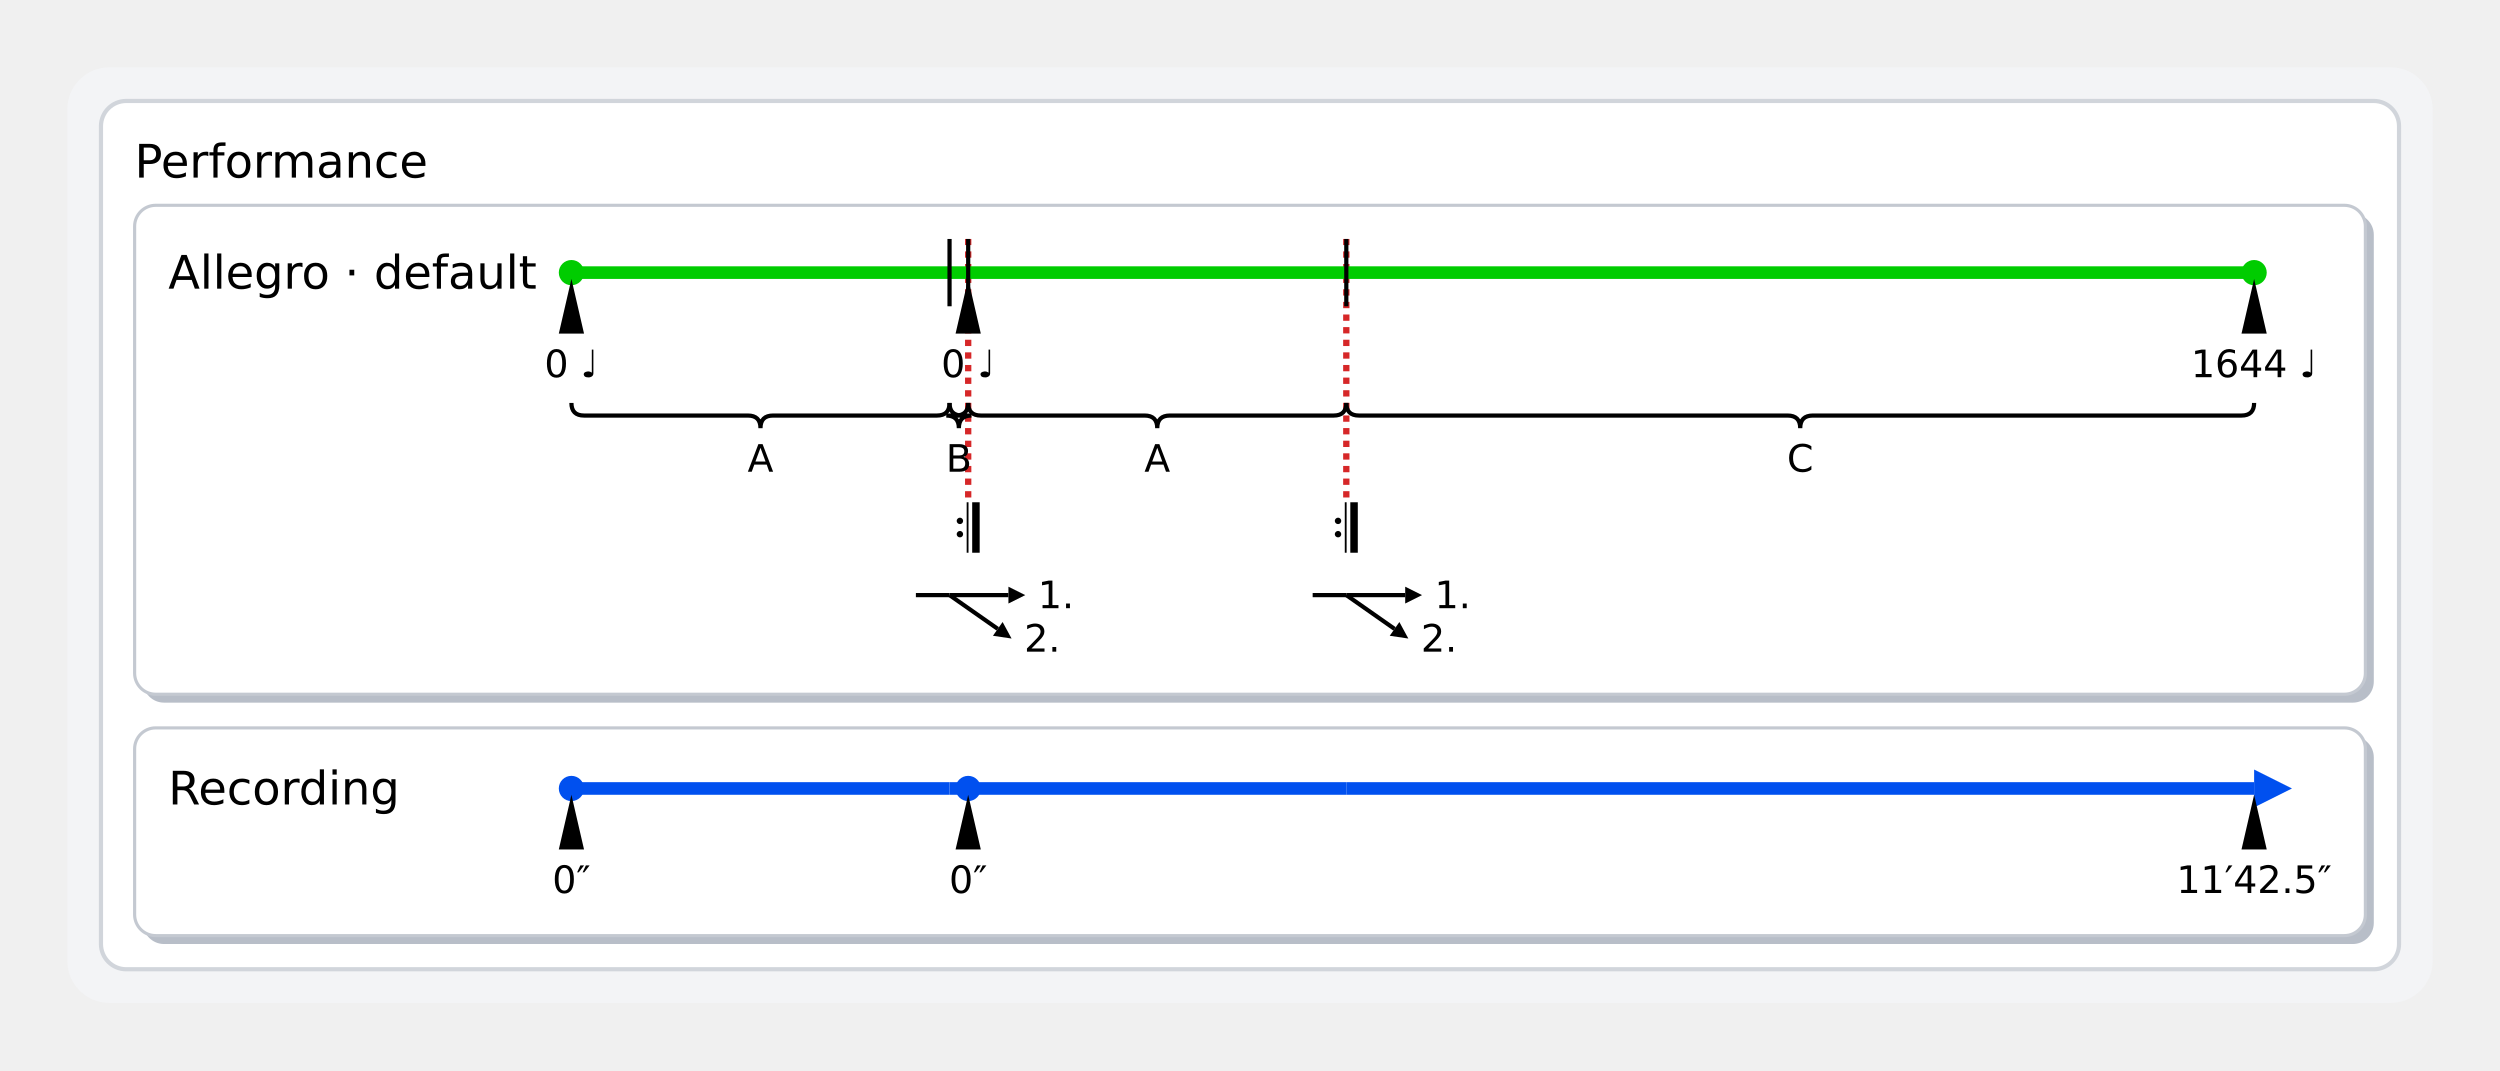
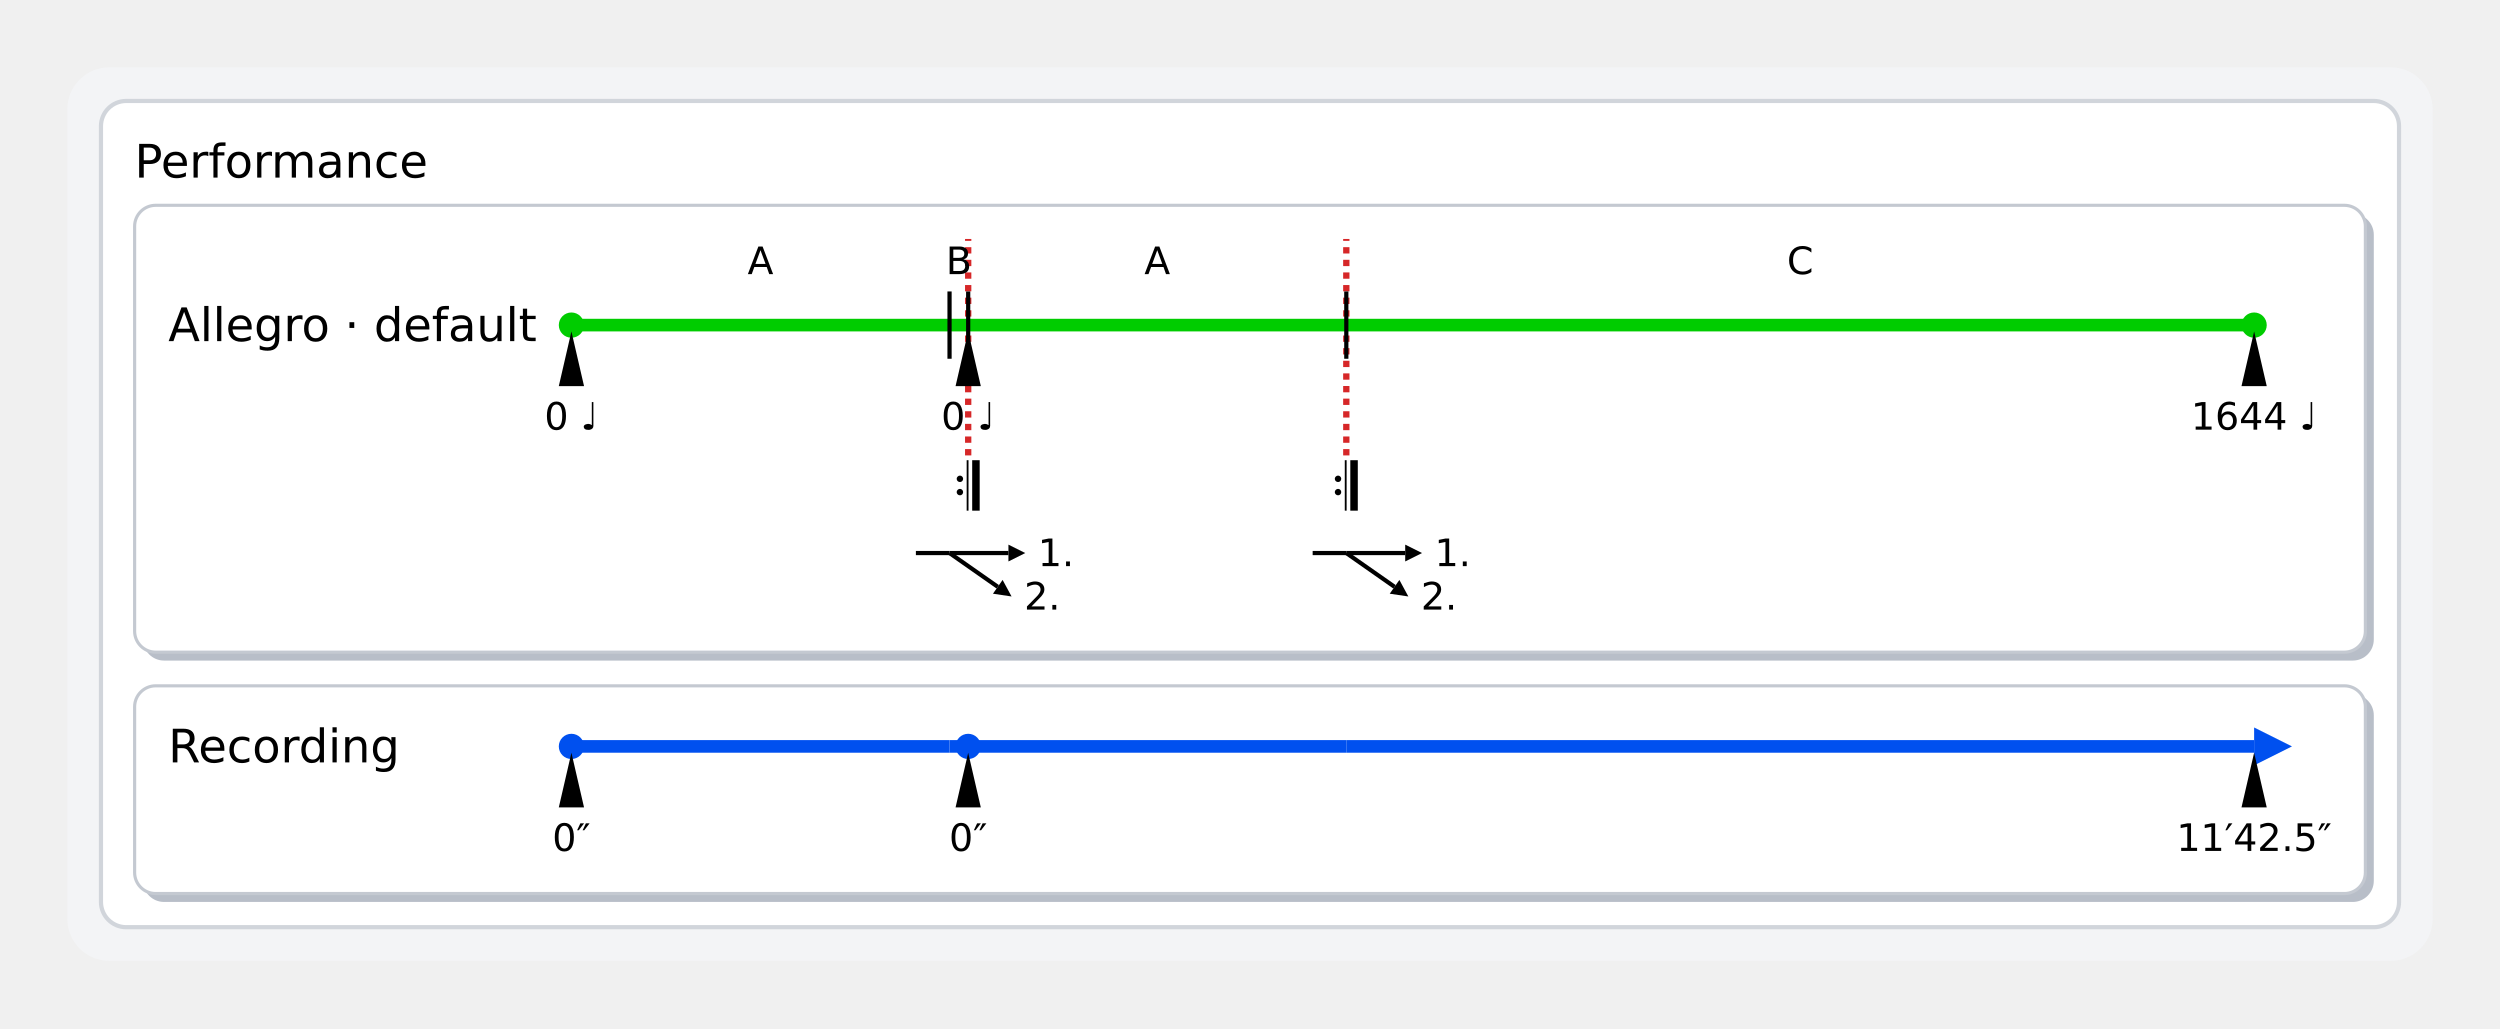
- <svg xmlns="http://www.w3.org/2000/svg" width="594.282" height="254.406" viewBox="0 0 594.282 254.406" font-family="DejaVu Sans, Noto Music" text-rendering="geometricPrecision" style="font-kerning:none;font-variant-ligatures:none">
+ <svg xmlns="http://www.w3.org/2000/svg" width="594.282" height="244.406" viewBox="0 0 594.282 244.406" font-family="DejaVu Sans, Noto Music" text-rendering="geometricPrecision" style="font-kerning:none;font-variant-ligatures:none">
  <g transform="translate(16 16)">
-     <rect x="0" y="0" width="562.282" height="222.406" rx="10" fill="#F3F4F6" />
-     <rect data-id="performance" x="8" y="8" width="546.282" height="206.406" rx="6" fill="#FFFFFF" stroke="#D1D5DB" stroke-width="1" />
+     <rect x="0" y="0" width="562.282" height="212.406" rx="10" fill="#F3F4F6" />
+     <rect data-id="performance" x="8" y="8" width="546.282" height="196.406" rx="6" fill="#FFFFFF" stroke="#D1D5DB" stroke-width="1" />
    <text data-id="performance" data-part="name" x="16" y="26.21" text-anchor="start" font-size="11" fill="#000000">Performance</text>
-     <rect data-id="allegro" data-part="card" x="18" y="34.805" width="530.282" height="116.223" rx="5" fill="#B8BEC8" />
-     <rect data-id="allegro" data-part="card" x="16" y="32.805" width="530.282" height="116.223" rx="5" fill="#FFFFFF" stroke="#C4C9D1" stroke-width="0.75" />
-     <line data-id="volta_break" x1="214.151" y1="102.258" x2="214.151" y2="40.805" stroke="#D62728" stroke-width="1.5" stroke-dasharray="1.5 1.5" />
-     <line data-id="volta_break" x1="304.035" y1="102.258" x2="304.035" y2="40.805" stroke="#D62728" stroke-width="1.5" stroke-dasharray="1.5 1.5" />
-     <path data-id="allegro" data-facet="regions" data-part="0" d="M119.834 79.781Q119.834 82.781 122.834 82.781L161.776 82.781Q164.776 82.781 164.776 85.781Q164.776 82.781 167.776 82.781L206.718 82.781Q209.718 82.781 209.718 79.781" fill="none" stroke="#000000" stroke-width="1" />
-     <path data-id="allegro" data-facet="regions" data-part="1" d="M209.718 79.781Q209.718 82.781 212.718 82.781L208.934 82.781Q211.934 82.781 211.934 85.781Q211.934 82.781 214.934 82.781L211.151 82.781Q214.151 82.781 214.151 79.781" fill="none" stroke="#000000" stroke-width="1" />
-     <path data-id="allegro" data-facet="regions" data-part="2" d="M214.151 79.781Q214.151 82.781 217.151 82.781L256.093 82.781Q259.093 82.781 259.093 85.781Q259.093 82.781 262.093 82.781L301.035 82.781Q304.035 82.781 304.035 79.781" fill="none" stroke="#000000" stroke-width="1" />
-     <path data-id="allegro" data-facet="regions" data-part="3" d="M304.035 79.781Q304.035 82.781 307.035 82.781L408.934 82.781Q411.934 82.781 411.934 85.781Q411.934 82.781 414.934 82.781L516.833 82.781Q519.833 82.781 519.833 79.781" fill="none" stroke="#000000" stroke-width="1" />
-     <line data-id="volta_jump" data-part="fork" x1="201.718" y1="125.465" x2="209.718" y2="125.465" stroke="#000000" stroke-width="1" />
-     <line data-id="volta_jump" data-part="fork" x1="209.718" y1="125.465" x2="223.718" y2="125.465" stroke="#000000" stroke-width="1" />
-     <polygon data-id="volta_jump" data-part="fork" points="227.718,125.465 223.718,123.465 223.718,127.465" fill="#000000" />
-     <line data-id="volta_jump" data-part="fork" x1="209.718" y1="125.465" x2="221.186" y2="133.495" stroke="#000000" stroke-width="1" />
-     <polygon data-id="volta_jump" data-part="fork" points="224.463,135.789 222.333,131.857 220.039,135.133" fill="#000000" />
-     <text data-id="volta_jump" data-part="fork" x="230.718" y="128.581" text-anchor="start" font-size="9" fill="#000000">1.</text>
-     <text data-id="volta_jump" data-part="fork" x="227.463" y="138.905" text-anchor="start" font-size="9" fill="#000000">2.</text>
-     <line data-id="volta_jump" data-part="fork" x1="296.035" y1="125.465" x2="304.035" y2="125.465" stroke="#000000" stroke-width="1" />
-     <line data-id="volta_jump" data-part="fork" x1="304.035" y1="125.465" x2="318.035" y2="125.465" stroke="#000000" stroke-width="1" />
-     <polygon data-id="volta_jump" data-part="fork" points="322.035,125.465 318.035,123.465 318.035,127.465" fill="#000000" />
-     <line data-id="volta_jump" data-part="fork" x1="304.035" y1="125.465" x2="315.503" y2="133.495" stroke="#000000" stroke-width="1" />
-     <polygon data-id="volta_jump" data-part="fork" points="318.78,135.789 316.651,131.857 314.356,135.133" fill="#000000" />
-     <text data-id="volta_jump" data-part="fork" x="325.035" y="128.581" text-anchor="start" font-size="9" fill="#000000">1.</text>
-     <text data-id="volta_jump" data-part="fork" x="321.78" y="138.905" text-anchor="start" font-size="9" fill="#000000">2.</text>
-     <line data-id="allegro" x1="119.834" y1="48.805" x2="519.833" y2="48.805" stroke="#00CC00" stroke-width="3" />
-     <circle data-id="allegro" cx="119.834" cy="48.805" r="3" fill="#00CC00" />
-     <circle data-id="allegro" cx="519.833" cy="48.805" r="3" fill="#00CC00" />
-     <line data-id="allegro" data-facet="regions" data-part="1 start" x1="209.718" y1="40.805" x2="209.718" y2="56.805" stroke="#000000" stroke-width="1" />
-     <line data-id="allegro" data-facet="regions" data-part="2 start" x1="214.151" y1="40.805" x2="214.151" y2="56.805" stroke="#000000" stroke-width="1" />
-     <line data-id="allegro" data-facet="regions" data-part="3 start" x1="304.035" y1="40.805" x2="304.035" y2="56.805" stroke="#000000" stroke-width="1" />
-     <polygon data-id="timestamp_1" points="119.834,50.305 116.834,63.305 122.834,63.305" fill="#000000" />
-     <polygon data-id="timestamp_1" points="214.151,50.305 211.151,63.305 217.151,63.305" fill="#000000" />
-     <polygon data-id="timestamp_2" points="519.833,50.305 516.833,63.305 522.833,63.305" fill="#000000" />
-     <text data-id="allegro" data-part="name" x="24" y="52.613" text-anchor="start" font-size="11" fill="#000000">Allegro · default</text>
-     <text data-id="timestamp_1" data-part="coordinate" x="119.834" y="73.659" text-anchor="middle" font-size="9" fill="#000000">0 ♩</text>
-     <text data-id="timestamp_1" data-part="coordinate" x="214.151" y="73.659" text-anchor="middle" font-size="9" fill="#000000">0 ♩</text>
-     <text data-id="timestamp_2" data-part="coordinate" x="519.833" y="73.659" text-anchor="middle" font-size="9" fill="#000000">1644 ♩</text>
-     <text data-id="allegro" data-facet="regions" data-part="0 label" x="164.776" y="96.135" text-anchor="middle" font-size="9" fill="#000000">A</text>
-     <text data-id="allegro" data-facet="regions" data-part="1 label" x="211.934" y="96.135" text-anchor="middle" font-size="9" fill="#000000">B</text>
-     <text data-id="allegro" data-facet="regions" data-part="2 label" x="259.093" y="96.135" text-anchor="middle" font-size="9" fill="#000000">A</text>
-     <text data-id="allegro" data-facet="regions" data-part="3 label" x="411.934" y="96.135" text-anchor="middle" font-size="9" fill="#000000">C</text>
-     <text data-id="repeat_end" data-part="symbol" x="214.151" y="115.397" text-anchor="middle" font-size="12" fill="#000000">𝄇</text>
-     <text data-id="repeat_end" data-part="symbol" x="304.035" y="115.397" text-anchor="middle" font-size="12" fill="#000000">𝄇</text>
-     <rect data-id="recording" data-part="card" x="18" y="159.028" width="530.282" height="49.379" rx="5" fill="#B8BEC8" />
-     <rect data-id="recording" data-part="card" x="16" y="157.028" width="530.282" height="49.379" rx="5" fill="#FFFFFF" stroke="#C4C9D1" stroke-width="0.75" />
-     <line data-id="recording" x1="119.834" y1="171.43" x2="209.718" y2="171.43" stroke="#0050EF" stroke-width="3" />
-     <circle data-id="recording" cx="119.834" cy="171.43" r="3" fill="#0050EF" />
-     <line data-id="recording" x1="209.718" y1="171.43" x2="214.151" y2="171.43" stroke="#0050EF" stroke-width="3" />
-     <line data-id="recording" x1="214.151" y1="171.43" x2="304.035" y2="171.43" stroke="#0050EF" stroke-width="3" />
-     <circle data-id="recording" cx="214.151" cy="171.43" r="3" fill="#0050EF" />
-     <line data-id="recording" x1="304.035" y1="171.43" x2="519.833" y2="171.43" stroke="#0050EF" stroke-width="3" />
-     <polygon data-id="recording" points="528.833,171.43 519.833,166.93 519.833,175.93" fill="#0050EF" />
-     <polygon data-id="timestamp_3" points="119.834,172.93 116.834,185.93 122.834,185.93" fill="#000000" />
-     <polygon data-id="timestamp_3" points="214.151,172.93 211.151,185.93 217.151,185.93" fill="#000000" />
-     <polygon data-id="timestamp_4" points="519.833,172.93 516.833,185.93 522.833,185.93" fill="#000000" />
-     <text data-id="recording" data-part="name" x="24" y="175.238" text-anchor="start" font-size="11" fill="#000000">Recording</text>
-     <text data-id="timestamp_3" data-part="coordinate" x="119.834" y="196.284" text-anchor="middle" font-size="9" fill="#000000">0″</text>
-     <text data-id="timestamp_3" data-part="coordinate" x="214.151" y="196.284" text-anchor="middle" font-size="9" fill="#000000">0″</text>
-     <text data-id="timestamp_4" data-part="coordinate" x="519.833" y="196.284" text-anchor="middle" font-size="9" fill="#000000">11′42.5″</text>
+     <rect data-id="allegro" data-part="card" x="18" y="34.805" width="530.282" height="106.223" rx="5" fill="#B8BEC8" />
+     <rect data-id="allegro" data-part="card" x="16" y="32.805" width="530.282" height="106.223" rx="5" fill="#FFFFFF" stroke="#C4C9D1" stroke-width="0.75" />
+     <line data-id="volta_break" x1="214.151" y1="92.258" x2="214.151" y2="40.805" stroke="#D62728" stroke-width="1.5" stroke-dasharray="1.5 1.5" />
+     <line data-id="volta_break" x1="304.035" y1="92.258" x2="304.035" y2="40.805" stroke="#D62728" stroke-width="1.5" stroke-dasharray="1.5 1.5" />
+     <line data-id="volta_jump" data-part="fork" x1="201.718" y1="115.465" x2="209.718" y2="115.465" stroke="#000000" stroke-width="1" />
+     <line data-id="volta_jump" data-part="fork" x1="209.718" y1="115.465" x2="223.718" y2="115.465" stroke="#000000" stroke-width="1" />
+     <polygon data-id="volta_jump" data-part="fork" points="227.718,115.465 223.718,113.465 223.718,117.465" fill="#000000" />
+     <line data-id="volta_jump" data-part="fork" x1="209.718" y1="115.465" x2="221.186" y2="123.495" stroke="#000000" stroke-width="1" />
+     <polygon data-id="volta_jump" data-part="fork" points="224.463,125.789 222.333,121.857 220.039,125.133" fill="#000000" />
+     <text data-id="volta_jump" data-part="fork" x="230.718" y="118.581" text-anchor="start" font-size="9" fill="#000000">1.</text>
+     <text data-id="volta_jump" data-part="fork" x="227.463" y="128.905" text-anchor="start" font-size="9" fill="#000000">2.</text>
+     <line data-id="volta_jump" data-part="fork" x1="296.035" y1="115.465" x2="304.035" y2="115.465" stroke="#000000" stroke-width="1" />
+     <line data-id="volta_jump" data-part="fork" x1="304.035" y1="115.465" x2="318.035" y2="115.465" stroke="#000000" stroke-width="1" />
+     <polygon data-id="volta_jump" data-part="fork" points="322.035,115.465 318.035,113.465 318.035,117.465" fill="#000000" />
+     <line data-id="volta_jump" data-part="fork" x1="304.035" y1="115.465" x2="315.503" y2="123.495" stroke="#000000" stroke-width="1" />
+     <polygon data-id="volta_jump" data-part="fork" points="318.78,125.789 316.651,121.857 314.356,125.133" fill="#000000" />
+     <text data-id="volta_jump" data-part="fork" x="325.035" y="118.581" text-anchor="start" font-size="9" fill="#000000">1.</text>
+     <text data-id="volta_jump" data-part="fork" x="321.78" y="128.905" text-anchor="start" font-size="9" fill="#000000">2.</text>
+     <line data-id="allegro" x1="119.834" y1="61.281" x2="519.833" y2="61.281" stroke="#00CC00" stroke-width="3" />
+     <circle data-id="allegro" cx="119.834" cy="61.281" r="3" fill="#00CC00" />
+     <circle data-id="allegro" cx="519.833" cy="61.281" r="3" fill="#00CC00" />
+     <line data-id="allegro" data-part="1 start" x1="209.718" y1="53.281" x2="209.718" y2="69.281" stroke="#000000" stroke-width="1" />
+     <line data-id="allegro" data-part="2 start" x1="214.151" y1="53.281" x2="214.151" y2="69.281" stroke="#000000" stroke-width="1" />
+     <line data-id="allegro" data-part="3 start" x1="304.035" y1="53.281" x2="304.035" y2="69.281" stroke="#000000" stroke-width="1" />
+     <polygon data-id="timestamp_1" points="119.834,62.781 116.834,75.781 122.834,75.781" fill="#000000" />
+     <polygon data-id="timestamp_1" points="214.151,62.781 211.151,75.781 217.151,75.781" fill="#000000" />
+     <polygon data-id="timestamp_2" points="519.833,62.781 516.833,75.781 522.833,75.781" fill="#000000" />
+     <text data-id="allegro" data-part="name" x="24" y="65.089" text-anchor="start" font-size="11" fill="#000000">Allegro · default</text>
+     <text data-id="timestamp_1" data-part="coordinate" x="119.834" y="86.135" text-anchor="middle" font-size="9" fill="#000000">0 ♩</text>
+     <text data-id="timestamp_1" data-part="coordinate" x="214.151" y="86.135" text-anchor="middle" font-size="9" fill="#000000">0 ♩</text>
+     <text data-id="timestamp_2" data-part="coordinate" x="519.833" y="86.135" text-anchor="middle" font-size="9" fill="#000000">1644 ♩</text>
+     <text data-id="allegro" data-part="0 label" x="164.776" y="49.159" text-anchor="middle" font-size="9" fill="#000000">A</text>
+     <text data-id="allegro" data-part="1 label" x="211.934" y="49.159" text-anchor="middle" font-size="9" fill="#000000">B</text>
+     <text data-id="allegro" data-part="2 label" x="259.093" y="49.159" text-anchor="middle" font-size="9" fill="#000000">A</text>
+     <text data-id="allegro" data-part="3 label" x="411.934" y="49.159" text-anchor="middle" font-size="9" fill="#000000">C</text>
+     <text data-id="repeat_end" data-part="symbol" x="214.151" y="105.397" text-anchor="middle" font-size="12" fill="#000000">𝄇</text>
+     <text data-id="repeat_end" data-part="symbol" x="304.035" y="105.397" text-anchor="middle" font-size="12" fill="#000000">𝄇</text>
+     <rect data-id="recording" data-part="card" x="18" y="149.028" width="530.282" height="49.379" rx="5" fill="#B8BEC8" />
+     <rect data-id="recording" data-part="card" x="16" y="147.028" width="530.282" height="49.379" rx="5" fill="#FFFFFF" stroke="#C4C9D1" stroke-width="0.75" />
+     <line data-id="recording" x1="119.834" y1="161.43" x2="209.718" y2="161.43" stroke="#0050EF" stroke-width="3" />
+     <circle data-id="recording" cx="119.834" cy="161.43" r="3" fill="#0050EF" />
+     <line data-id="recording" x1="209.718" y1="161.43" x2="214.151" y2="161.43" stroke="#0050EF" stroke-width="3" />
+     <line data-id="recording" x1="214.151" y1="161.43" x2="304.035" y2="161.43" stroke="#0050EF" stroke-width="3" />
+     <circle data-id="recording" cx="214.151" cy="161.43" r="3" fill="#0050EF" />
+     <line data-id="recording" x1="304.035" y1="161.43" x2="519.833" y2="161.43" stroke="#0050EF" stroke-width="3" />
+     <polygon data-id="recording" points="528.833,161.43 519.833,156.93 519.833,165.93" fill="#0050EF" />
+     <polygon data-id="timestamp_3" points="119.834,162.93 116.834,175.93 122.834,175.93" fill="#000000" />
+     <polygon data-id="timestamp_3" points="214.151,162.93 211.151,175.93 217.151,175.93" fill="#000000" />
+     <polygon data-id="timestamp_4" points="519.833,162.93 516.833,175.93 522.833,175.93" fill="#000000" />
+     <text data-id="recording" data-part="name" x="24" y="165.238" text-anchor="start" font-size="11" fill="#000000">Recording</text>
+     <text data-id="timestamp_3" data-part="coordinate" x="119.834" y="186.284" text-anchor="middle" font-size="9" fill="#000000">0″</text>
+     <text data-id="timestamp_3" data-part="coordinate" x="214.151" y="186.284" text-anchor="middle" font-size="9" fill="#000000">0″</text>
+     <text data-id="timestamp_4" data-part="coordinate" x="519.833" y="186.284" text-anchor="middle" font-size="9" fill="#000000">11′42.5″</text>
  </g>
</svg>
